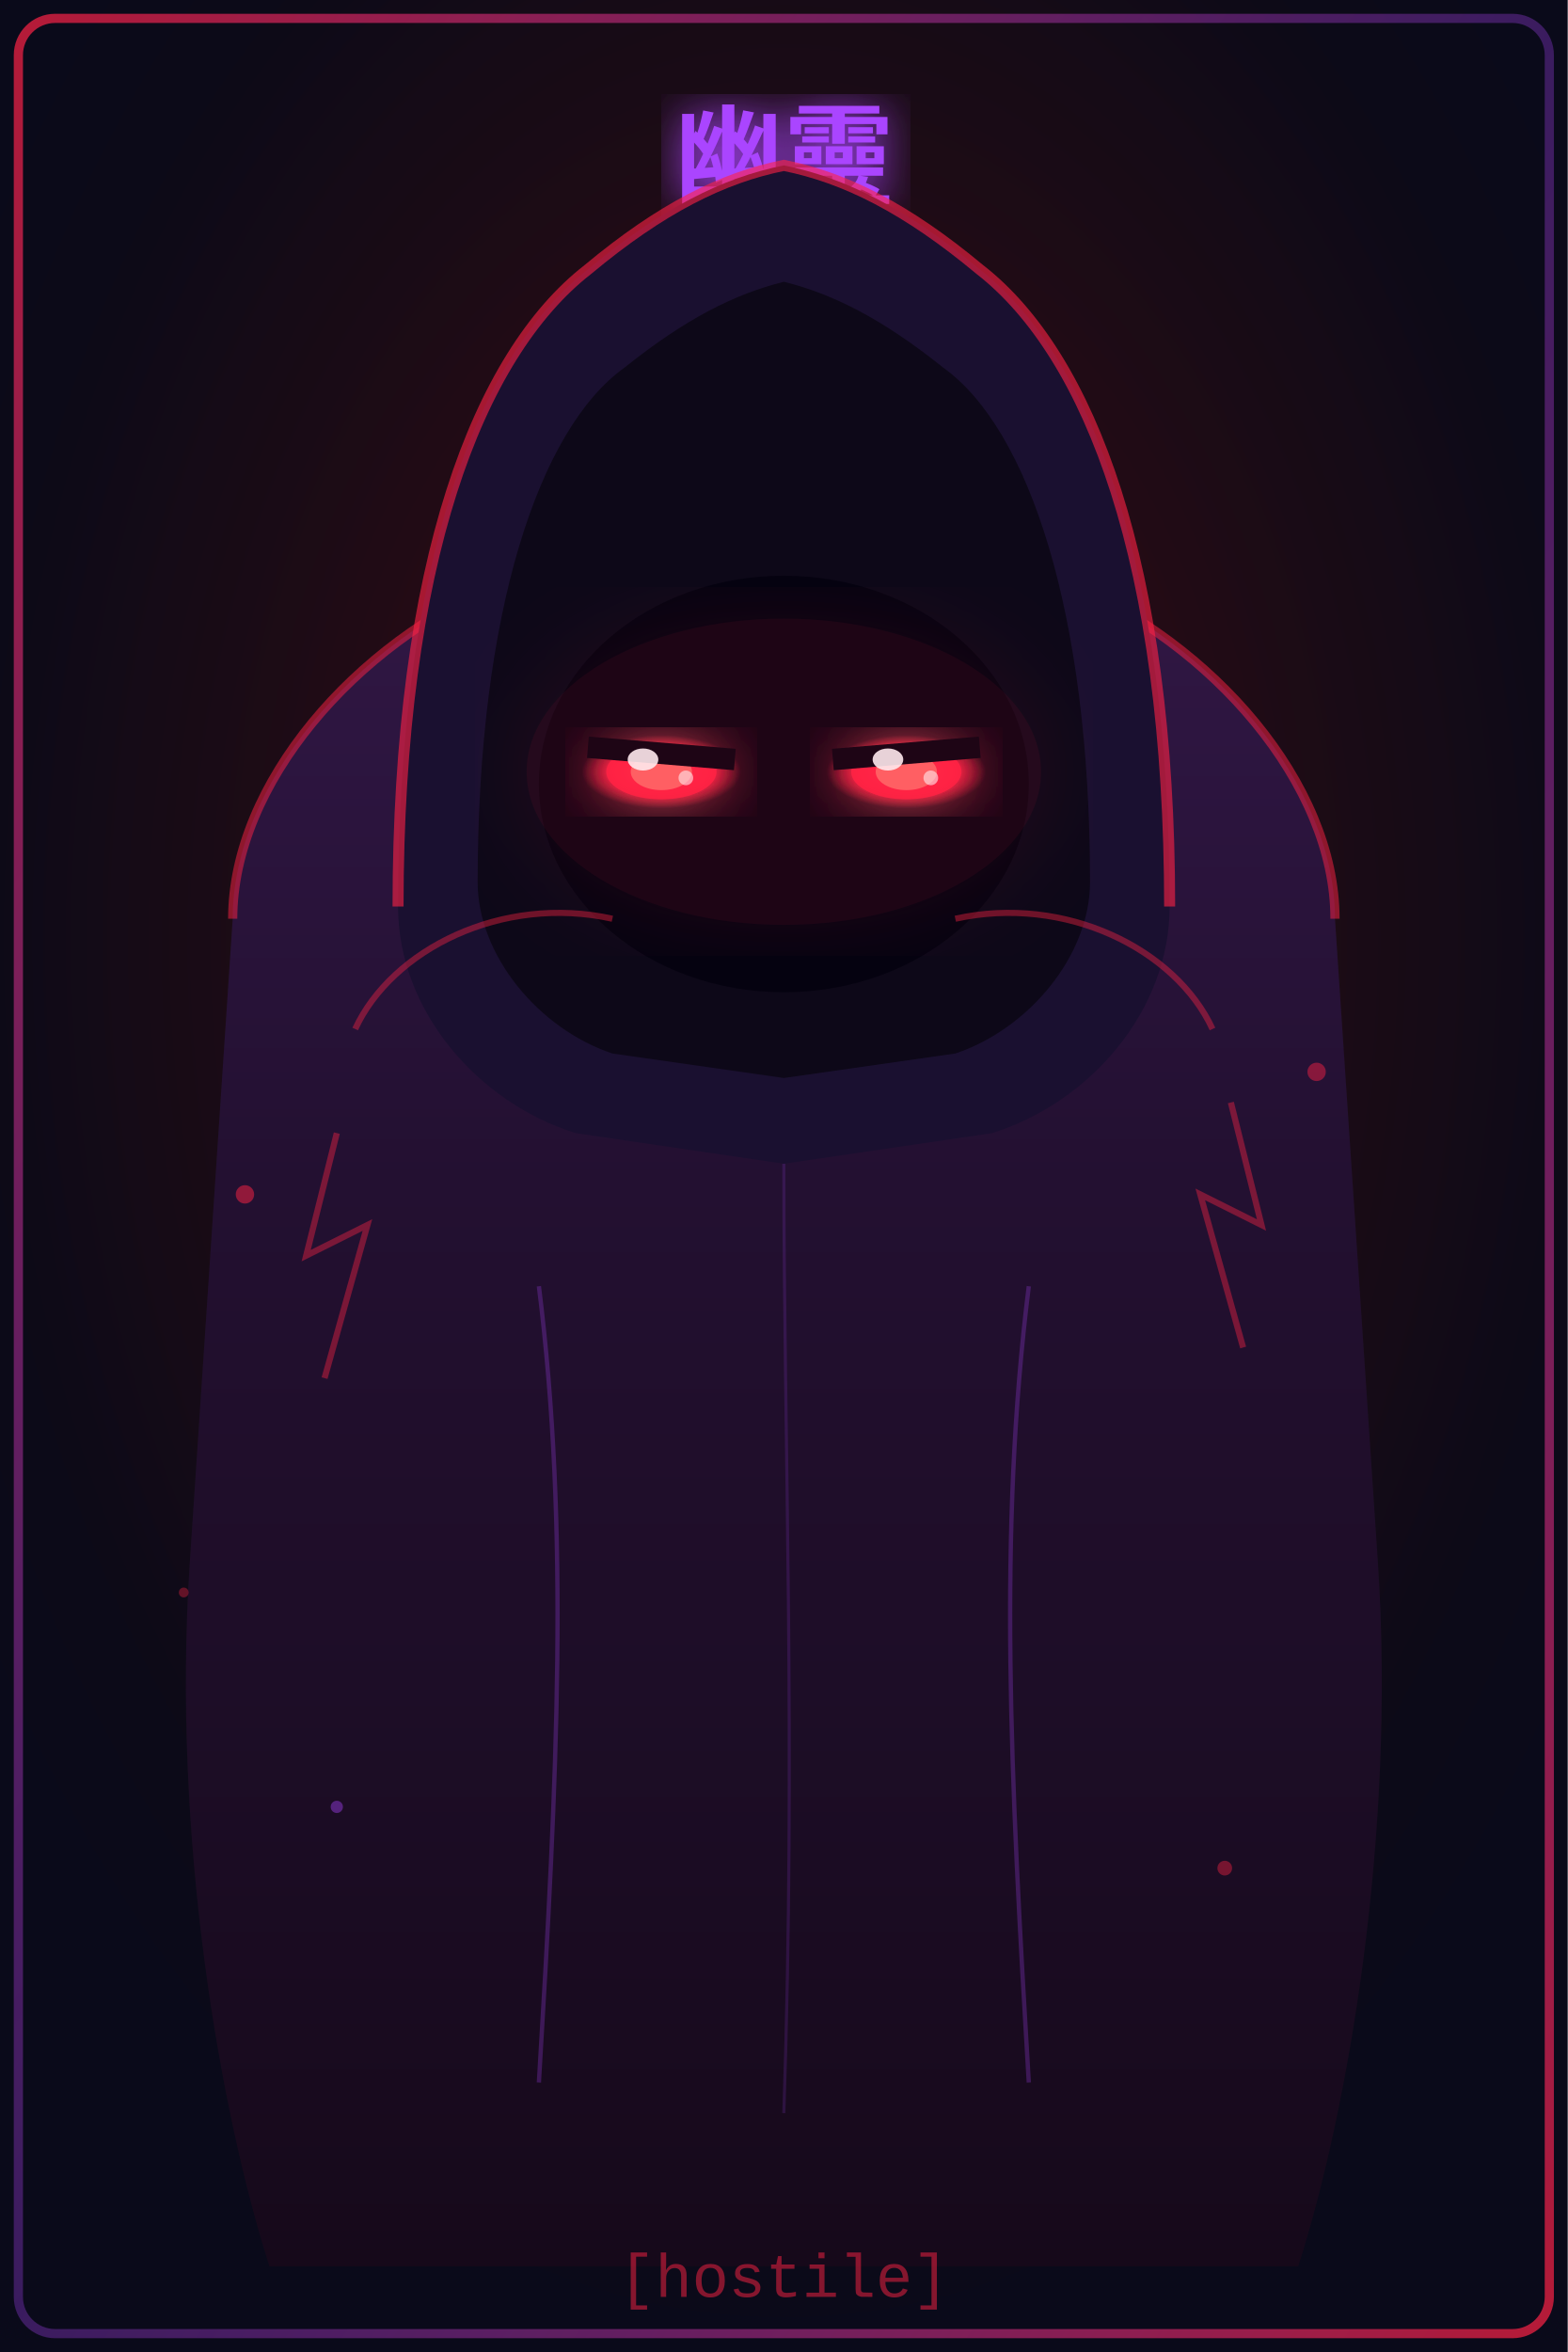
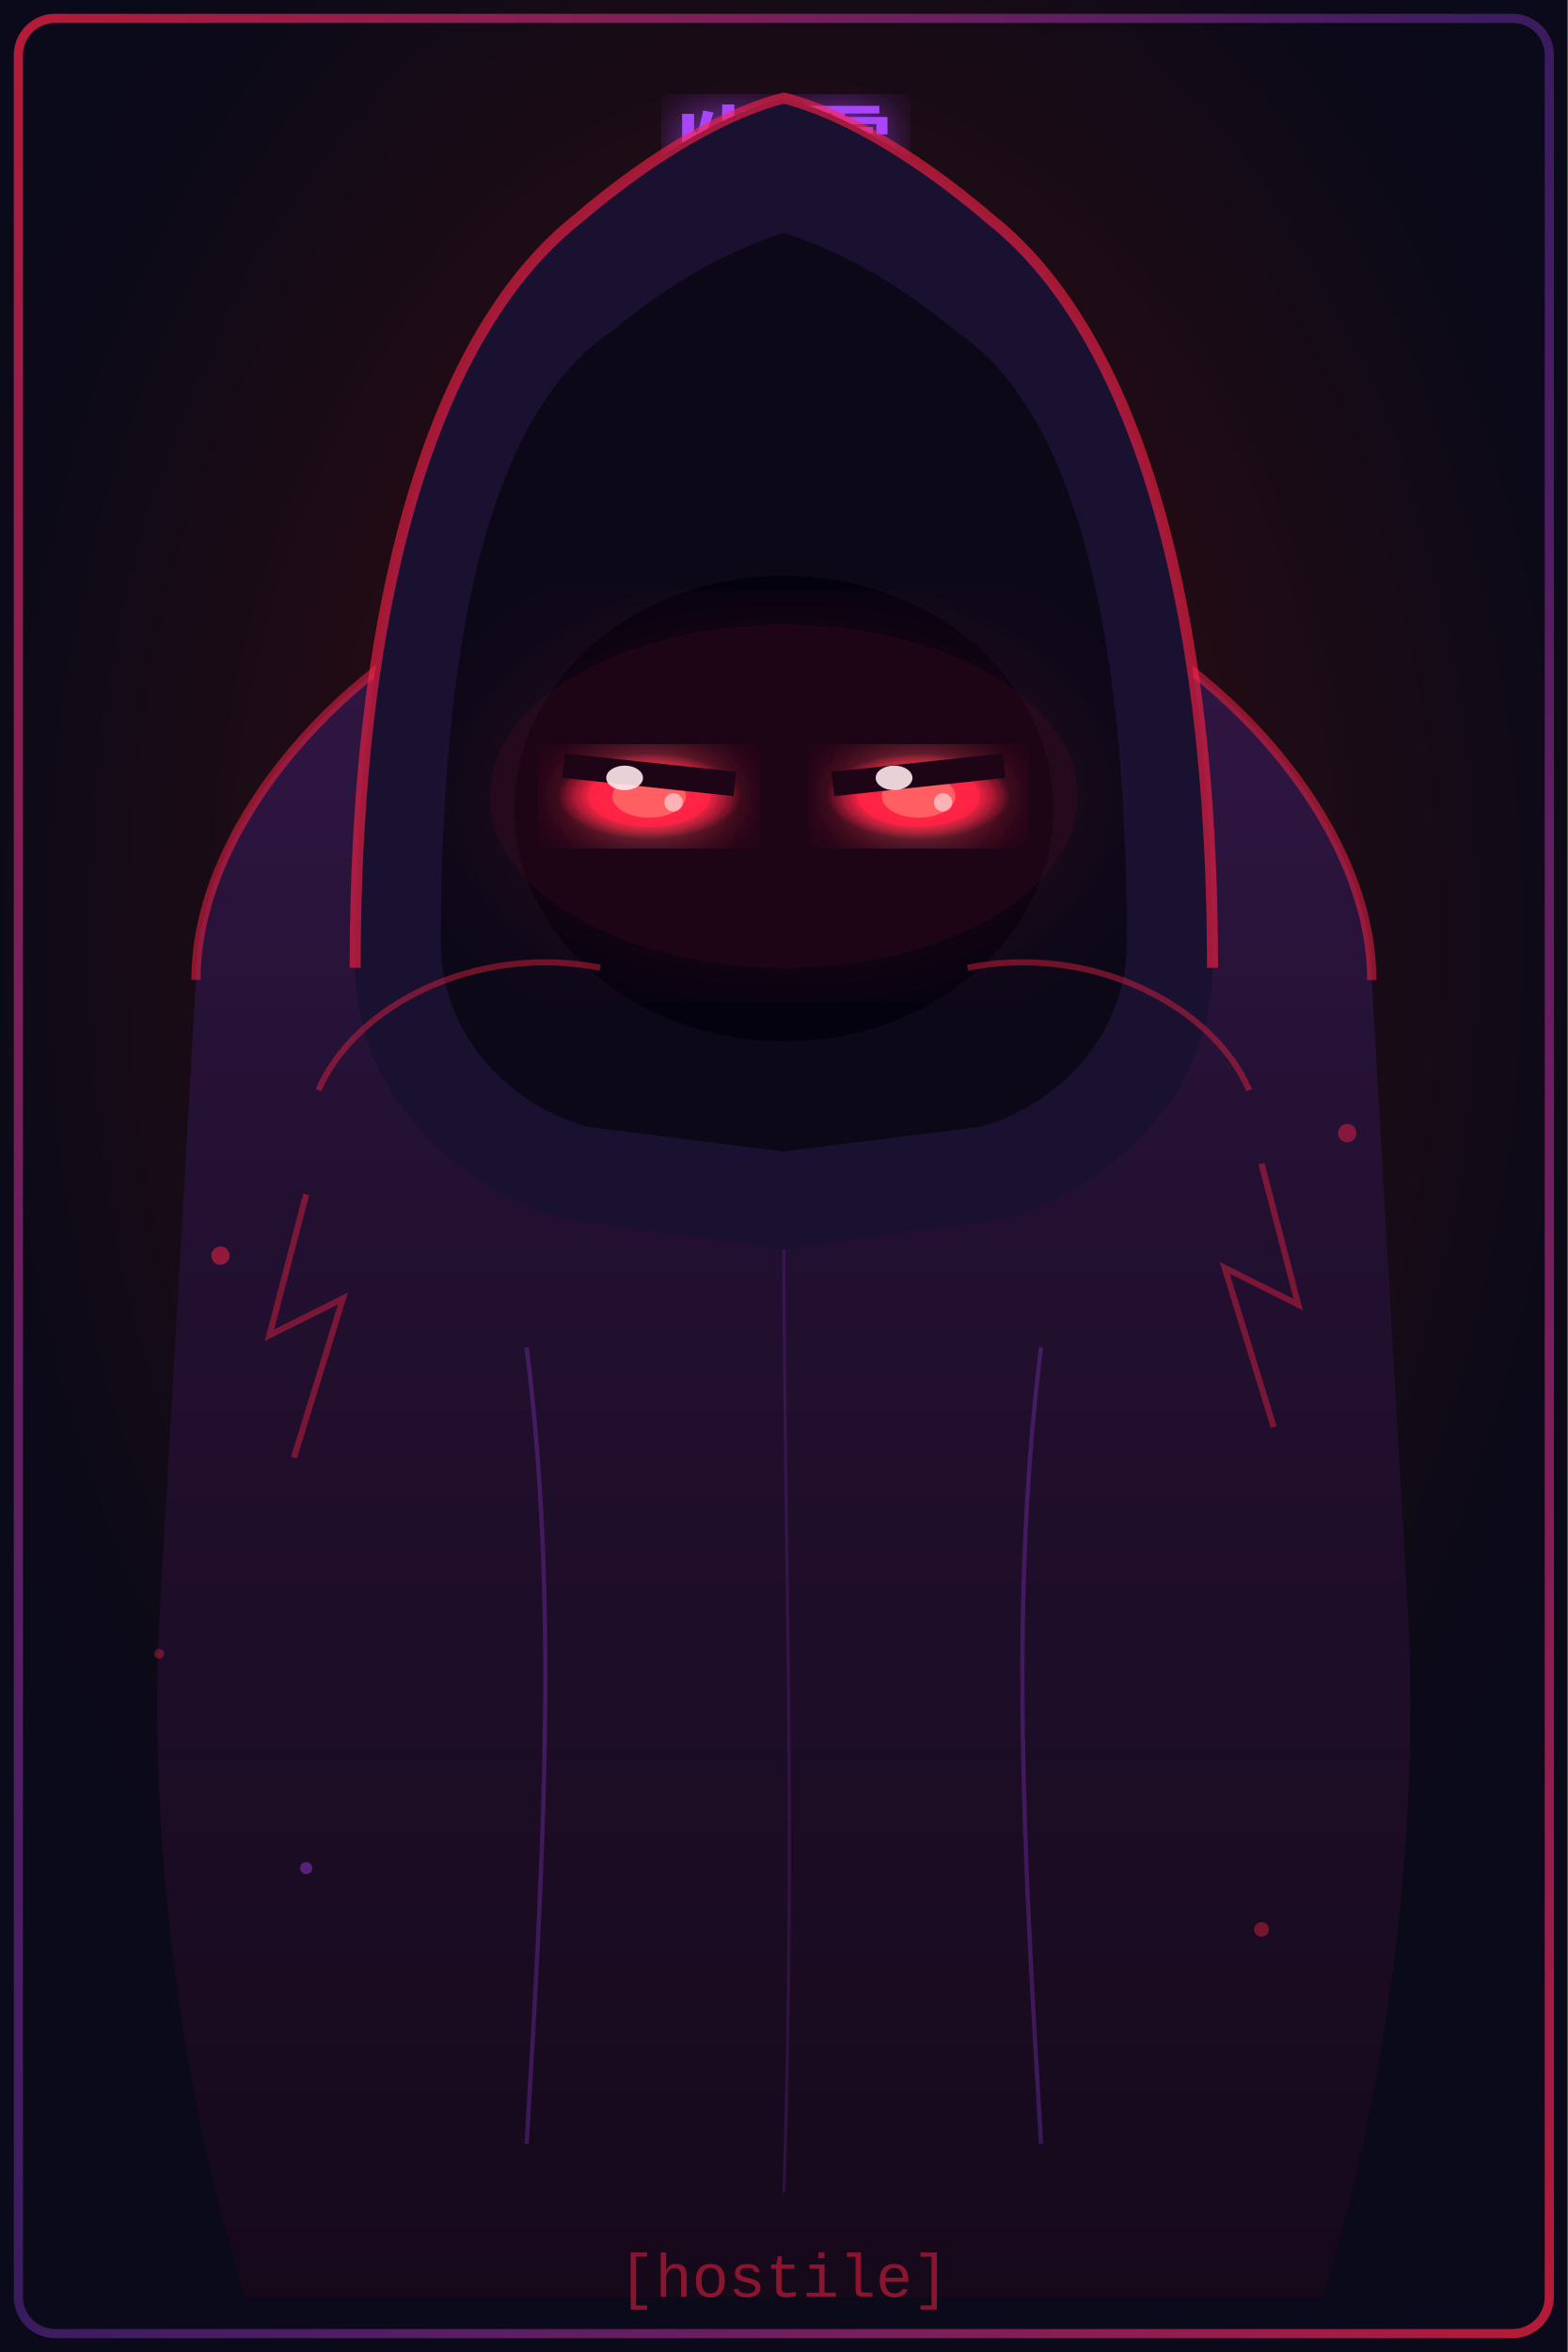
<svg xmlns="http://www.w3.org/2000/svg" width="256" height="384" viewBox="0 0 256 384">
  <defs>
    <radialGradient id="gh-bg" cx="50%" cy="40%" r="60%">
      <stop offset="0%" stop-color="#1a0a0a" />
      <stop offset="100%" stop-color="#0a0a1a" />
    </radialGradient>
    <radialGradient id="gh-eye-glow" cx="50%" cy="50%" r="50%">
      <stop offset="0%" stop-color="#ffffff" />
      <stop offset="25%" stop-color="#ff6666" />
      <stop offset="60%" stop-color="#ff2244" />
      <stop offset="100%" stop-color="#ff2244" stop-opacity="0" />
    </radialGradient>
    <radialGradient id="gh-red-aura" cx="50%" cy="40%" r="50%">
      <stop offset="0%" stop-color="#ff2244" stop-opacity="0.15" />
      <stop offset="100%" stop-color="#ff2244" stop-opacity="0" />
    </radialGradient>
    <filter id="gh-glow-red">
      <feGaussianBlur stdDeviation="5" result="blur" />
      <feMerge>
        <feMergeNode in="blur" />
        <feMergeNode in="SourceGraphic" />
      </feMerge>
    </filter>
    <filter id="gh-glow-soft">
      <feGaussianBlur stdDeviation="8" result="blur" />
      <feMerge>
        <feMergeNode in="blur" />
        <feMergeNode in="SourceGraphic" />
      </feMerge>
    </filter>
    <filter id="gh-glow-purple">
      <feGaussianBlur stdDeviation="4" result="blur" />
      <feMerge>
        <feMergeNode in="blur" />
        <feMergeNode in="SourceGraphic" />
      </feMerge>
    </filter>
    <linearGradient id="gh-border" x1="0" y1="0" x2="1" y2="1">
      <stop offset="0%" stop-color="#ff2244" stop-opacity="0.7" />
      <stop offset="50%" stop-color="#aa44ff" stop-opacity="0.3" />
      <stop offset="100%" stop-color="#ff2244" stop-opacity="0.7" />
    </linearGradient>
    <linearGradient id="gh-cloak" x1="0" y1="0" x2="0" y2="1">
      <stop offset="0%" stop-color="#2a1848" />
      <stop offset="40%" stop-color="#1a1030" />
      <stop offset="100%" stop-color="#0d0818" />
    </linearGradient>
  </defs>
  <rect width="256" height="384" fill="url(#gh-bg)" />
  <rect width="256" height="384" fill="url(#gh-red-aura)" />
  <rect x="3" y="3" width="250" height="378" rx="6" fill="none" stroke="url(#gh-border)" stroke-width="1.5" />
  <text x="128" y="32" font-family="'Courier New', monospace" font-size="18" font-weight="bold" fill="#aa44ff" text-anchor="middle" filter="url(#gh-glow-purple)">幽靈</text>
-   <path d="M38,150 C38,128 58,105 82,95 L98,88 C110,82 120,78 128,76 C136,78 146,82 158,88 L174,95 C198,105 218,128 218,150 L225,255 C228,300 220,345 212,370 L44,370 C36,345 28,300 31,255 Z" fill="url(#gh-cloak)" />
-   <path d="M38,150 C38,128 58,105 82,95 L98,88 C110,82 120,78 128,76 C136,78 146,82 158,88 L174,95 C198,105 218,128 218,150 L225,255 C228,300 220,345 212,370 L44,370 C36,345 28,300 31,255 Z" fill="#ff2244" opacity="0.04" />
-   <path d="M38,150 C38,128 58,105 82,95 L98,88" fill="none" stroke="#ff2244" stroke-width="1.5" opacity="0.5" />
-   <path d="M218,150 C218,128 198,105 174,95 L158,88" fill="none" stroke="#ff2244" stroke-width="1.5" opacity="0.5" />
-   <path d="M65,148 C65,92 78,58 96,44 C108,34 118,29 128,27 C138,29 148,34 160,44 C178,58 191,92 191,148 C191,165 178,180 162,185 L128,190 L94,185 C78,180 65,165 65,148 Z" fill="#1a1030" />
-   <path d="M65,148 C65,92 78,58 96,44 C108,34 118,29 128,27 C138,29 148,34 160,44 C178,58 191,92 191,148" fill="none" stroke="#ff2244" stroke-width="1.8" opacity="0.6" />
-   <path d="M78,144 C78,100 88,70 102,60 C112,52 120,48 128,46 C136,48 144,52 154,60 C168,70 178,100 178,144 C178,156 168,168 156,172 L128,176 L100,172 C88,168 78,156 78,144 Z" fill="#0d0818" />
-   <ellipse cx="128" cy="128" rx="40" ry="34" fill="#050210" />
-   <ellipse cx="108" cy="126" rx="13" ry="6" fill="url(#gh-eye-glow)" filter="url(#gh-glow-red)" />
-   <ellipse cx="108" cy="126" rx="9" ry="4.5" fill="#ff2244" opacity="0.9" />
-   <ellipse cx="108" cy="126" rx="5" ry="3" fill="#ff6666" />
-   <path d="M96,122 L120,124" fill="none" stroke="#050210" stroke-width="3.5" />
-   <ellipse cx="105" cy="124" rx="2.5" ry="1.8" fill="#ffffff" opacity="0.9" />
-   <circle cx="112" cy="127" r="1.2" fill="#ffffff" opacity="0.6" />
-   <ellipse cx="148" cy="126" rx="13" ry="6" fill="url(#gh-eye-glow)" filter="url(#gh-glow-red)" />
-   <ellipse cx="148" cy="126" rx="9" ry="4.5" fill="#ff2244" opacity="0.9" />
-   <ellipse cx="148" cy="126" rx="5" ry="3" fill="#ff6666" />
-   <path d="M136,124 L160,122" fill="none" stroke="#050210" stroke-width="3.5" />
-   <ellipse cx="145" cy="124" rx="2.5" ry="1.8" fill="#ffffff" opacity="0.9" />
-   <circle cx="152" cy="127" r="1.2" fill="#ffffff" opacity="0.6" />
-   <ellipse cx="128" cy="126" rx="42" ry="25" fill="#ff2244" opacity="0.1" filter="url(#gh-glow-soft)" />
-   <path d="M55,185 L50,205 L60,200 L53,225" fill="none" stroke="#ff2244" stroke-width="1" opacity="0.4" />
-   <path d="M201,180 L206,200 L196,195 L203,220" fill="none" stroke="#ff2244" stroke-width="1" opacity="0.4" />
-   <path d="M58,168 C64,155 82,146 100,150" fill="none" stroke="#ff2244" stroke-width="1" opacity="0.4" />
-   <path d="M198,168 C192,155 174,146 156,150" fill="none" stroke="#ff2244" stroke-width="1" opacity="0.4" />
-   <path d="M88,210 C93,250 91,290 88,340" fill="none" stroke="#aa44ff" stroke-width="0.7" opacity="0.25" />
-   <path d="M128,190 C128,235 130,285 128,345" fill="none" stroke="#aa44ff" stroke-width="0.5" opacity="0.15" />
-   <path d="M168,210 C163,250 165,290 168,340" fill="none" stroke="#aa44ff" stroke-width="0.7" opacity="0.25" />
-   <circle cx="40" cy="195" r="1.5" fill="#ff2244" opacity="0.5" />
-   <circle cx="215" cy="175" r="1.5" fill="#ff2244" opacity="0.45" />
-   <circle cx="55" cy="295" r="1" fill="#aa44ff" opacity="0.4" />
-   <circle cx="200" cy="305" r="1.2" fill="#ff2244" opacity="0.4" />
-   <circle cx="30" cy="260" r="0.8" fill="#ff2244" opacity="0.35" />
+   <path d="M32,160 C32,136 54,110 80,98 L98,90 C112,84 122,80 128,78 C134,80 144,84 158,90 L176,98 C202,110 224,136 224,160 L230,265 C232,308 224,350 216,375 L40,375 C32,350 24,308 26,265 Z" fill="url(#gh-cloak)" />
+   <path d="M32,160 C32,136 54,110 80,98 L98,90 C112,84 122,80 128,78 C134,80 144,84 158,90 L176,98 C202,110 224,136 224,160 L230,265 C232,308 224,350 216,375 L40,375 C32,350 24,308 26,265 Z" fill="#ff2244" opacity="0.04" />
+   <path d="M32,160 C32,136 54,110 80,98 L98,90" fill="none" stroke="#ff2244" stroke-width="1.5" opacity="0.5" />
+   <path d="M224,160 C224,136 202,110 176,98 L158,90" fill="none" stroke="#ff2244" stroke-width="1.5" opacity="0.5" />
+   <path d="M58,158 C58,90 74,52 94,36 C108,24 120,18 128,16 C136,18 148,24 162,36 C182,52 198,90 198,158 C198,178 182,194 164,199 L128,204 L92,199 C74,194 58,178 58,158 Z" fill="#1a1030" />
+   <path d="M58,158 C58,90 74,52 94,36 C108,24 120,18 128,16 C136,18 148,24 162,36 C182,52 198,90 198,158" fill="none" stroke="#ff2244" stroke-width="1.8" opacity="0.6" />
+   <path d="M72,154 C72,98 82,66 100,54 C112,44 122,40 128,38 C134,40 144,44 156,54 C174,66 184,98 184,154 C184,168 174,180 160,184 L128,188 L96,184 C82,180 72,168 72,154 Z" fill="#0d0818" />
+   <ellipse cx="128" cy="132" rx="44" ry="38" fill="#050210" />
+   <ellipse cx="106" cy="130" rx="15" ry="7" fill="url(#gh-eye-glow)" filter="url(#gh-glow-red)" />
+   <ellipse cx="106" cy="130" rx="10" ry="5" fill="#ff2244" opacity="0.9" />
+   <ellipse cx="106" cy="130" rx="6" ry="3.5" fill="#ff6666" />
+   <path d="M92,125 L120,128" fill="none" stroke="#050210" stroke-width="4" />
+   <ellipse cx="102" cy="127" rx="3" ry="2" fill="#ffffff" opacity="0.9" />
+   <circle cx="110" cy="131" r="1.5" fill="#ffffff" opacity="0.6" />
+   <ellipse cx="150" cy="130" rx="15" ry="7" fill="url(#gh-eye-glow)" filter="url(#gh-glow-red)" />
+   <ellipse cx="150" cy="130" rx="10" ry="5" fill="#ff2244" opacity="0.9" />
+   <ellipse cx="150" cy="130" rx="6" ry="3.5" fill="#ff6666" />
+   <path d="M136,128 L164,125" fill="none" stroke="#050210" stroke-width="4" />
+   <ellipse cx="146" cy="127" rx="3" ry="2" fill="#ffffff" opacity="0.9" />
+   <circle cx="154" cy="131" r="1.5" fill="#ffffff" opacity="0.6" />
+   <ellipse cx="128" cy="130" rx="48" ry="28" fill="#ff2244" opacity="0.1" filter="url(#gh-glow-soft)" />
+   <path d="M50,195 L44,218 L56,212 L48,238" fill="none" stroke="#ff2244" stroke-width="1" opacity="0.4" />
+   <path d="M206,190 L212,213 L200,207 L208,233" fill="none" stroke="#ff2244" stroke-width="1" opacity="0.4" />
+   <path d="M52,178 C58,164 78,154 98,158" fill="none" stroke="#ff2244" stroke-width="1" opacity="0.4" />
+   <path d="M204,178 C198,164 178,154 158,158" fill="none" stroke="#ff2244" stroke-width="1" opacity="0.4" />
+   <path d="M86,220 C91,260 89,300 86,350" fill="none" stroke="#aa44ff" stroke-width="0.7" opacity="0.25" />
+   <path d="M128,204 C128,248 130,298 128,358" fill="none" stroke="#aa44ff" stroke-width="0.5" opacity="0.15" />
+   <path d="M170,220 C165,260 167,300 170,350" fill="none" stroke="#aa44ff" stroke-width="0.7" opacity="0.25" />
+   <circle cx="36" cy="205" r="1.5" fill="#ff2244" opacity="0.5" />
+   <circle cx="220" cy="185" r="1.5" fill="#ff2244" opacity="0.45" />
+   <circle cx="50" cy="305" r="1" fill="#aa44ff" opacity="0.4" />
+   <circle cx="206" cy="315" r="1.2" fill="#ff2244" opacity="0.4" />
+   <circle cx="26" cy="270" r="0.8" fill="#ff2244" opacity="0.35" />
  <text x="128" y="375" font-family="'Courier New', monospace" font-size="10" fill="#ff2244" text-anchor="middle" opacity="0.5">[hostile]</text>
</svg>
